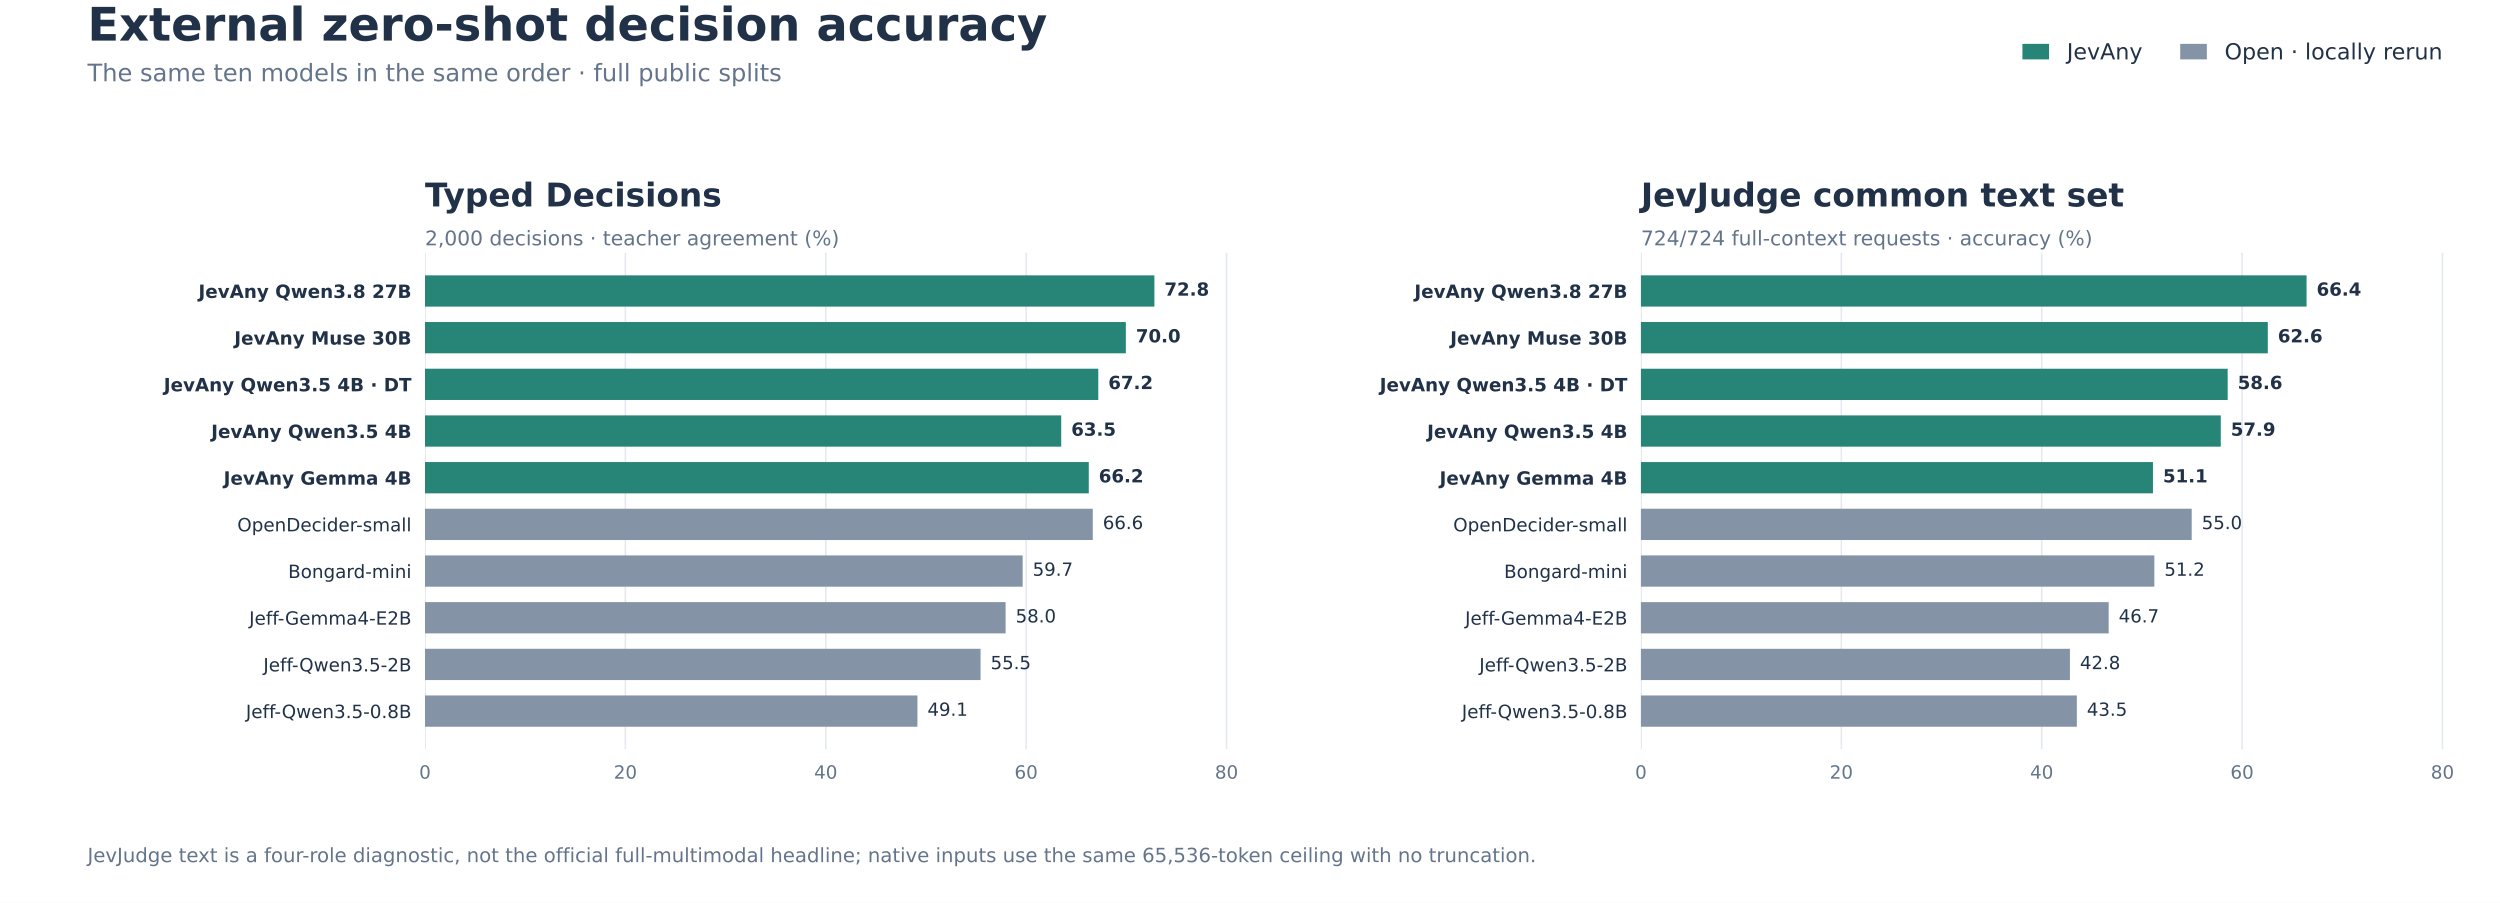
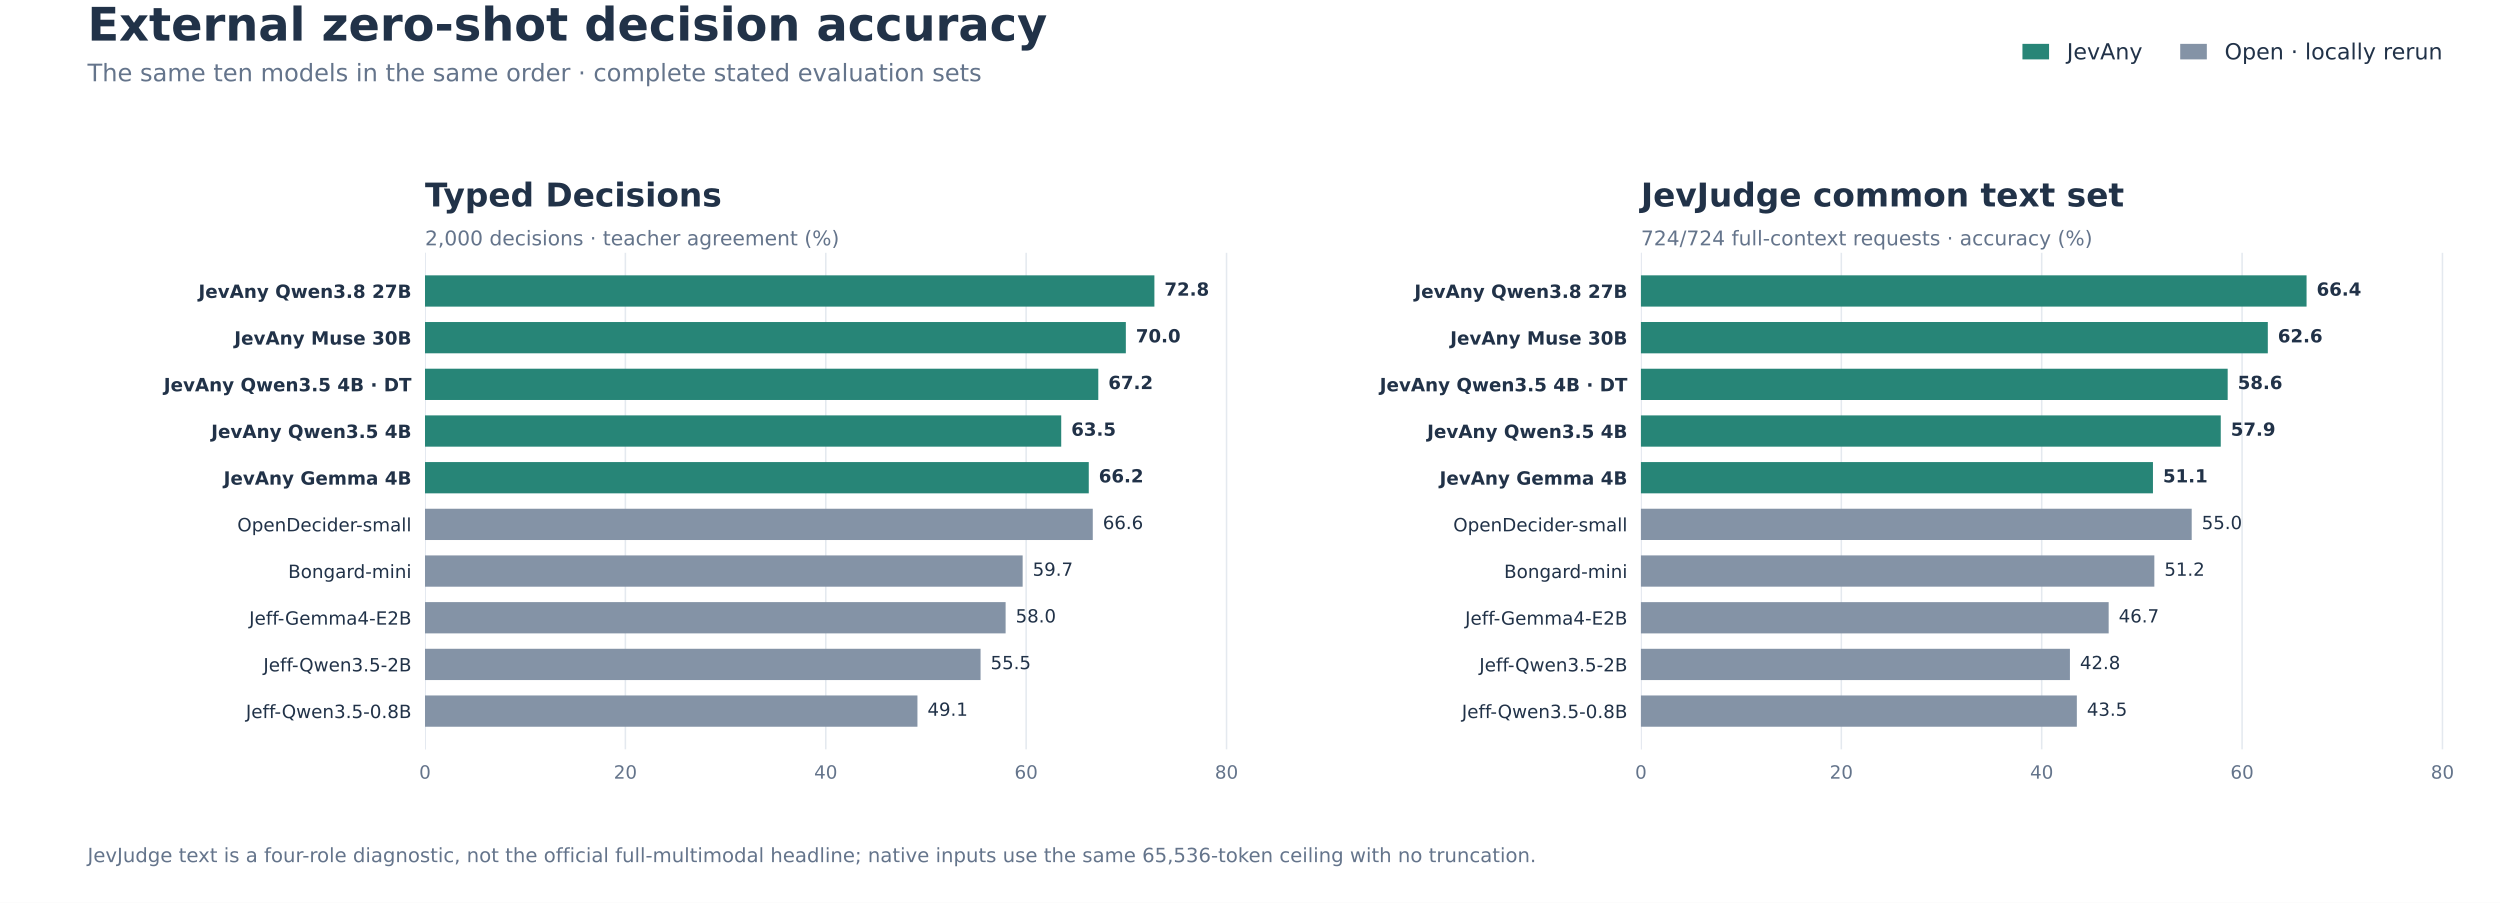
<svg xmlns="http://www.w3.org/2000/svg" width="1296pt" height="468pt" viewBox="0 0 1296 468" version="1.1">
  <defs>
    <style type="text/css">*{stroke-linejoin: round; stroke-linecap: butt}</style>
  </defs>
  <g id="figure_1">
    <g id="patch_1">
      <path d="M 0 468 L 1296 468 L 1296 0 L 0 0 z " style="fill: #ffffff" />
    </g>
    <g id="axes_1">
      <g id="patch_2">
        <path d="M 220.32 388.44 L 646.223 388.44 L 646.223 131.04 L 220.32 131.04 z " style="fill: #ffffff" />
      </g>
      <g id="matplotlib.axis_1">
        <g id="xtick_1">
          <g id="line2d_1">
            <path d="M 220.32 388.44 L 220.32 131.04 " clip-path="url(#pee276fe33d)" style="fill: none; stroke: #e4e9ef; stroke-width: 0.8; stroke-linecap: square" />
          </g>
          <g id="line2d_2" />
          <g id="text_1">
            <text style="font-size: 9.5px; font-family: 'DejaVu Sans', 'Bitstream Vera Sans', 'Computer Modern Sans Serif', 'Lucida Grande', 'Verdana', 'Geneva', 'Lucid', 'Arial', 'Helvetica', 'Avant Garde', sans-serif; text-anchor: middle; fill: #64748b" x="220.32" y="403.658" transform="rotate(-0 220.32 403.6578)">0</text>
          </g>
        </g>
        <g id="xtick_2">
          <g id="line2d_3">
            <path d="M 324.199 388.44 L 324.199 131.04 " clip-path="url(#pee276fe33d)" style="fill: none; stroke: #e4e9ef; stroke-width: 0.8; stroke-linecap: square" />
          </g>
          <g id="line2d_4" />
          <g id="text_2">
            <text style="font-size: 9.5px; font-family: 'DejaVu Sans', 'Bitstream Vera Sans', 'Computer Modern Sans Serif', 'Lucida Grande', 'Verdana', 'Geneva', 'Lucid', 'Arial', 'Helvetica', 'Avant Garde', sans-serif; text-anchor: middle; fill: #64748b" x="324.199" y="403.658" transform="rotate(-0 324.1988 403.6578)">20</text>
          </g>
        </g>
        <g id="xtick_3">
          <g id="line2d_5">
            <path d="M 428.078 388.44 L 428.078 131.04 " clip-path="url(#pee276fe33d)" style="fill: none; stroke: #e4e9ef; stroke-width: 0.8; stroke-linecap: square" />
          </g>
          <g id="line2d_6" />
          <g id="text_3">
            <text style="font-size: 9.5px; font-family: 'DejaVu Sans', 'Bitstream Vera Sans', 'Computer Modern Sans Serif', 'Lucida Grande', 'Verdana', 'Geneva', 'Lucid', 'Arial', 'Helvetica', 'Avant Garde', sans-serif; text-anchor: middle; fill: #64748b" x="428.078" y="403.658" transform="rotate(-0 428.0777 403.6578)">40</text>
          </g>
        </g>
        <g id="xtick_4">
          <g id="line2d_7">
            <path d="M 531.957 388.44 L 531.957 131.04 " clip-path="url(#pee276fe33d)" style="fill: none; stroke: #e4e9ef; stroke-width: 0.8; stroke-linecap: square" />
          </g>
          <g id="line2d_8" />
          <g id="text_4">
            <text style="font-size: 9.5px; font-family: 'DejaVu Sans', 'Bitstream Vera Sans', 'Computer Modern Sans Serif', 'Lucida Grande', 'Verdana', 'Geneva', 'Lucid', 'Arial', 'Helvetica', 'Avant Garde', sans-serif; text-anchor: middle; fill: #64748b" x="531.957" y="403.658" transform="rotate(-0 531.9565 403.6578)">60</text>
          </g>
        </g>
        <g id="xtick_5">
          <g id="line2d_9">
            <path d="M 635.835 388.44 L 635.835 131.04 " clip-path="url(#pee276fe33d)" style="fill: none; stroke: #e4e9ef; stroke-width: 0.8; stroke-linecap: square" />
          </g>
          <g id="line2d_10" />
          <g id="text_5">
            <text style="font-size: 9.5px; font-family: 'DejaVu Sans', 'Bitstream Vera Sans', 'Computer Modern Sans Serif', 'Lucida Grande', 'Verdana', 'Geneva', 'Lucid', 'Arial', 'Helvetica', 'Avant Garde', sans-serif; text-anchor: middle; fill: #64748b" x="635.835" y="403.658" transform="rotate(-0 635.8353 403.6578)">80</text>
          </g>
        </g>
      </g>
      <g id="matplotlib.axis_2">
        <g id="ytick_1">
          <g id="line2d_11" />
          <g id="text_6">
            <text style="font-weight: 700; font-size: 9.5px; font-family: 'DejaVu Sans', 'Bitstream Vera Sans', 'Computer Modern Sans Serif', 'Lucida Grande', 'Verdana', 'Geneva', 'Lucid', 'Arial', 'Helvetica', 'Avant Garde', sans-serif; text-anchor: end; fill: #213248" x="213.32" y="154.455" transform="rotate(-0 213.32 154.4554)">JevAny Qwen3.8 27B</text>
          </g>
        </g>
        <g id="ytick_2">
          <g id="line2d_12" />
          <g id="text_7">
            <text style="font-weight: 700; font-size: 9.5px; font-family: 'DejaVu Sans', 'Bitstream Vera Sans', 'Computer Modern Sans Serif', 'Lucida Grande', 'Verdana', 'Geneva', 'Lucid', 'Arial', 'Helvetica', 'Avant Garde', sans-serif; text-anchor: end; fill: #213248" x="213.32" y="178.654" transform="rotate(-0 213.32 178.654)">JevAny Muse 30B</text>
          </g>
        </g>
        <g id="ytick_3">
          <g id="line2d_13" />
          <g id="text_8">
            <text style="font-weight: 700; font-size: 9.5px; font-family: 'DejaVu Sans', 'Bitstream Vera Sans', 'Computer Modern Sans Serif', 'Lucida Grande', 'Verdana', 'Geneva', 'Lucid', 'Arial', 'Helvetica', 'Avant Garde', sans-serif; text-anchor: end; fill: #213248" x="213.32" y="202.853" transform="rotate(-0 213.32 202.8525)">JevAny Qwen3.5 4B · DT</text>
          </g>
        </g>
        <g id="ytick_4">
          <g id="line2d_14" />
          <g id="text_9">
            <text style="font-weight: 700; font-size: 9.5px; font-family: 'DejaVu Sans', 'Bitstream Vera Sans', 'Computer Modern Sans Serif', 'Lucida Grande', 'Verdana', 'Geneva', 'Lucid', 'Arial', 'Helvetica', 'Avant Garde', sans-serif; text-anchor: end; fill: #213248" x="213.32" y="227.051" transform="rotate(-0 213.32 227.0511)">JevAny Qwen3.5 4B</text>
          </g>
        </g>
        <g id="ytick_5">
          <g id="line2d_15" />
          <g id="text_10">
            <text style="font-weight: 700; font-size: 9.5px; font-family: 'DejaVu Sans', 'Bitstream Vera Sans', 'Computer Modern Sans Serif', 'Lucida Grande', 'Verdana', 'Geneva', 'Lucid', 'Arial', 'Helvetica', 'Avant Garde', sans-serif; text-anchor: end; fill: #213248" x="213.32" y="251.25" transform="rotate(-0 213.32 251.2496)">JevAny Gemma 4B</text>
          </g>
        </g>
        <g id="ytick_6">
          <g id="line2d_16" />
          <g id="text_11">
            <text style="font-size: 9.5px; font-family: 'DejaVu Sans', 'Bitstream Vera Sans', 'Computer Modern Sans Serif', 'Lucida Grande', 'Verdana', 'Geneva', 'Lucid', 'Arial', 'Helvetica', 'Avant Garde', sans-serif; text-anchor: end; fill: #213248" x="213.32" y="275.449" transform="rotate(-0 213.32 275.4485)">OpenDecider-small</text>
          </g>
        </g>
        <g id="ytick_7">
          <g id="line2d_17" />
          <g id="text_12">
            <text style="font-size: 9.5px; font-family: 'DejaVu Sans', 'Bitstream Vera Sans', 'Computer Modern Sans Serif', 'Lucida Grande', 'Verdana', 'Geneva', 'Lucid', 'Arial', 'Helvetica', 'Avant Garde', sans-serif; text-anchor: end; fill: #213248" x="213.32" y="299.647" transform="rotate(-0 213.32 299.6471)">Bongard-mini</text>
          </g>
        </g>
        <g id="ytick_8">
          <g id="line2d_18" />
          <g id="text_13">
            <text style="font-size: 9.5px; font-family: 'DejaVu Sans', 'Bitstream Vera Sans', 'Computer Modern Sans Serif', 'Lucida Grande', 'Verdana', 'Geneva', 'Lucid', 'Arial', 'Helvetica', 'Avant Garde', sans-serif; text-anchor: end; fill: #213248" x="213.32" y="323.846" transform="rotate(-0 213.32 323.8456)">Jeff-Gemma4-E2B</text>
          </g>
        </g>
        <g id="ytick_9">
          <g id="line2d_19" />
          <g id="text_14">
            <text style="font-size: 9.5px; font-family: 'DejaVu Sans', 'Bitstream Vera Sans', 'Computer Modern Sans Serif', 'Lucida Grande', 'Verdana', 'Geneva', 'Lucid', 'Arial', 'Helvetica', 'Avant Garde', sans-serif; text-anchor: end; fill: #213248" x="213.32" y="348.044" transform="rotate(-0 213.32 348.0442)">Jeff-Qwen3.5-2B</text>
          </g>
        </g>
        <g id="ytick_10">
          <g id="line2d_20" />
          <g id="text_15">
            <text style="font-size: 9.5px; font-family: 'DejaVu Sans', 'Bitstream Vera Sans', 'Computer Modern Sans Serif', 'Lucida Grande', 'Verdana', 'Geneva', 'Lucid', 'Arial', 'Helvetica', 'Avant Garde', sans-serif; text-anchor: end; fill: #213248" x="213.32" y="372.243" transform="rotate(-0 213.32 372.2427)">Jeff-Qwen3.5-0.8B</text>
          </g>
        </g>
      </g>
      <g id="line2d_21">
        <path d="M 220.32 388.44 L 220.32 131.04 " clip-path="url(#pee276fe33d)" style="fill: none; stroke: #e4e9ef; stroke-linecap: square" />
      </g>
      <g id="patch_3">
        <path d="M 220.32 142.74 L 598.439 142.74 L 598.439 158.953 L 220.32 158.953 z " clip-path="url(#pee276fe33d)" style="fill: #278577" />
      </g>
      <g id="patch_4">
        <path d="M 220.32 166.939 L 583.636 166.939 L 583.636 183.152 L 220.32 183.152 z " clip-path="url(#pee276fe33d)" style="fill: #278577" />
      </g>
      <g id="patch_5">
        <path d="M 220.32 191.137 L 569.353 191.137 L 569.353 207.35 L 220.32 207.35 z " clip-path="url(#pee276fe33d)" style="fill: #278577" />
      </g>
      <g id="patch_6">
        <path d="M 220.32 215.336 L 550.135 215.336 L 550.135 231.549 L 220.32 231.549 z " clip-path="url(#pee276fe33d)" style="fill: #278577" />
      </g>
      <g id="patch_7">
        <path d="M 220.32 239.534 L 564.419 239.534 L 564.419 255.747 L 220.32 255.747 z " clip-path="url(#pee276fe33d)" style="fill: #278577" />
      </g>
      <g id="patch_8">
        <path d="M 220.32 263.733 L 566.496 263.733 L 566.496 279.946 L 220.32 279.946 z " clip-path="url(#pee276fe33d)" style="fill: #8493a6" />
      </g>
      <g id="patch_9">
        <path d="M 220.32 287.931 L 530.139 287.931 L 530.139 304.144 L 220.32 304.144 z " clip-path="url(#pee276fe33d)" style="fill: #8493a6" />
      </g>
      <g id="patch_10">
        <path d="M 220.32 312.13 L 521.309 312.13 L 521.309 328.343 L 220.32 328.343 z " clip-path="url(#pee276fe33d)" style="fill: #8493a6" />
      </g>
      <g id="patch_11">
        <path d="M 220.32 336.328 L 508.324 336.328 L 508.324 352.541 L 220.32 352.541 z " clip-path="url(#pee276fe33d)" style="fill: #8493a6" />
      </g>
      <g id="patch_12">
        <path d="M 220.32 360.527 L 475.602 360.527 L 475.602 376.74 L 220.32 376.74 z " clip-path="url(#pee276fe33d)" style="fill: #8493a6" />
      </g>
      <g id="text_16">
        <text style="font-weight: 700; font-size: 9.4px; font-family: 'DejaVu Sans', 'Bitstream Vera Sans', 'Computer Modern Sans Serif', 'Lucida Grande', 'Verdana', 'Geneva', 'Lucid', 'Arial', 'Helvetica', 'Avant Garde', sans-serif; text-anchor: start; fill: #213248" x="603.633" y="153.288" transform="rotate(-0 603.6329 153.2883)">72.8</text>
      </g>
      <g id="text_17">
        <text style="font-weight: 700; font-size: 9.4px; font-family: 'DejaVu Sans', 'Bitstream Vera Sans', 'Computer Modern Sans Serif', 'Lucida Grande', 'Verdana', 'Geneva', 'Lucid', 'Arial', 'Helvetica', 'Avant Garde', sans-serif; text-anchor: start; fill: #213248" x="588.83" y="177.487" transform="rotate(-0 588.8302 177.4869)">70.0</text>
      </g>
      <g id="text_18">
        <text style="font-weight: 700; font-size: 9.4px; font-family: 'DejaVu Sans', 'Bitstream Vera Sans', 'Computer Modern Sans Serif', 'Lucida Grande', 'Verdana', 'Geneva', 'Lucid', 'Arial', 'Helvetica', 'Avant Garde', sans-serif; text-anchor: start; fill: #213248" x="574.547" y="201.685" transform="rotate(-0 574.5468 201.6854)">67.2</text>
      </g>
      <g id="text_19">
        <text style="font-weight: 700; font-size: 9.4px; font-family: 'DejaVu Sans', 'Bitstream Vera Sans', 'Computer Modern Sans Serif', 'Lucida Grande', 'Verdana', 'Geneva', 'Lucid', 'Arial', 'Helvetica', 'Avant Garde', sans-serif; text-anchor: start; fill: #213248" x="555.329" y="225.884" transform="rotate(-0 555.3292 225.884)">63.5</text>
      </g>
      <g id="text_20">
        <text style="font-weight: 700; font-size: 9.4px; font-family: 'DejaVu Sans', 'Bitstream Vera Sans', 'Computer Modern Sans Serif', 'Lucida Grande', 'Verdana', 'Geneva', 'Lucid', 'Arial', 'Helvetica', 'Avant Garde', sans-serif; text-anchor: start; fill: #213248" x="569.613" y="250.083" transform="rotate(-0 569.6126 250.0825)">66.2</text>
      </g>
      <g id="text_21">
        <text style="font-size: 9.4px; font-family: 'DejaVu Sans', 'Bitstream Vera Sans', 'Computer Modern Sans Serif', 'Lucida Grande', 'Verdana', 'Geneva', 'Lucid', 'Arial', 'Helvetica', 'Avant Garde', sans-serif; text-anchor: start; fill: #213248" x="571.69" y="274.281" transform="rotate(-0 571.6902 274.2811)">66.6</text>
      </g>
      <g id="text_22">
        <text style="font-size: 9.4px; font-family: 'DejaVu Sans', 'Bitstream Vera Sans', 'Computer Modern Sans Serif', 'Lucida Grande', 'Verdana', 'Geneva', 'Lucid', 'Arial', 'Helvetica', 'Avant Garde', sans-serif; text-anchor: start; fill: #213248" x="535.333" y="298.48" transform="rotate(-0 535.3326 298.4796)">59.7</text>
      </g>
      <g id="text_23">
        <text style="font-size: 9.4px; font-family: 'DejaVu Sans', 'Bitstream Vera Sans', 'Computer Modern Sans Serif', 'Lucida Grande', 'Verdana', 'Geneva', 'Lucid', 'Arial', 'Helvetica', 'Avant Garde', sans-serif; text-anchor: start; fill: #213248" x="526.503" y="322.678" transform="rotate(-0 526.5029 322.6782)">58.0</text>
      </g>
      <g id="text_24">
        <text style="font-size: 9.4px; font-family: 'DejaVu Sans', 'Bitstream Vera Sans', 'Computer Modern Sans Serif', 'Lucida Grande', 'Verdana', 'Geneva', 'Lucid', 'Arial', 'Helvetica', 'Avant Garde', sans-serif; text-anchor: start; fill: #213248" x="513.518" y="346.877" transform="rotate(-0 513.518 346.8767)">55.5</text>
      </g>
      <g id="text_25">
        <text style="font-size: 9.4px; font-family: 'DejaVu Sans', 'Bitstream Vera Sans', 'Computer Modern Sans Serif', 'Lucida Grande', 'Verdana', 'Geneva', 'Lucid', 'Arial', 'Helvetica', 'Avant Garde', sans-serif; text-anchor: start; fill: #213248" x="480.796" y="371.075" transform="rotate(-0 480.7962 371.0753)">49.1</text>
      </g>
      <g id="text_26">
        <text style="font-size: 10.5px; font-family: 'DejaVu Sans', 'Bitstream Vera Sans', 'Computer Modern Sans Serif', 'Lucida Grande', 'Verdana', 'Geneva', 'Lucid', 'Arial', 'Helvetica', 'Avant Garde', sans-serif; text-anchor: start; fill: #64748b" x="220.32" y="127.179" transform="rotate(-0 220.32 127.179)">2,000 decisions · teacher agreement (%)</text>
      </g>
      <g id="text_27">
        <text style="font-weight: 700; font-size: 17px; font-family: 'DejaVu Sans', 'Bitstream Vera Sans', 'Computer Modern Sans Serif', 'Lucida Grande', 'Verdana', 'Geneva', 'Lucid', 'Arial', 'Helvetica', 'Avant Garde', sans-serif; text-anchor: start; fill: #213248" x="220.32" y="107.04" transform="rotate(-0 220.32 107.04)">Typed Decisions</text>
      </g>
    </g>
    <g id="axes_2">
      <g id="patch_13">
        <path d="M 850.657 388.44 L 1276.56 388.44 L 1276.56 131.04 L 850.657 131.04 z " style="fill: #ffffff" />
      </g>
      <g id="matplotlib.axis_3">
        <g id="xtick_6">
          <g id="line2d_22">
            <path d="M 850.657 388.44 L 850.657 131.04 " clip-path="url(#p6e4cdcb9c8)" style="fill: none; stroke: #e4e9ef; stroke-width: 0.8; stroke-linecap: square" />
          </g>
          <g id="line2d_23" />
          <g id="text_28">
            <text style="font-size: 9.5px; font-family: 'DejaVu Sans', 'Bitstream Vera Sans', 'Computer Modern Sans Serif', 'Lucida Grande', 'Verdana', 'Geneva', 'Lucid', 'Arial', 'Helvetica', 'Avant Garde', sans-serif; text-anchor: middle; fill: #64748b" x="850.657" y="403.658" transform="rotate(-0 850.6568 403.6578)">0</text>
          </g>
        </g>
        <g id="xtick_7">
          <g id="line2d_24">
            <path d="M 954.536 388.44 L 954.536 131.04 " clip-path="url(#p6e4cdcb9c8)" style="fill: none; stroke: #e4e9ef; stroke-width: 0.8; stroke-linecap: square" />
          </g>
          <g id="line2d_25" />
          <g id="text_29">
            <text style="font-size: 9.5px; font-family: 'DejaVu Sans', 'Bitstream Vera Sans', 'Computer Modern Sans Serif', 'Lucida Grande', 'Verdana', 'Geneva', 'Lucid', 'Arial', 'Helvetica', 'Avant Garde', sans-serif; text-anchor: middle; fill: #64748b" x="954.536" y="403.658" transform="rotate(-0 954.5356 403.6578)">20</text>
          </g>
        </g>
        <g id="xtick_8">
          <g id="line2d_26">
            <path d="M 1058.414 388.44 L 1058.414 131.04 " clip-path="url(#p6e4cdcb9c8)" style="fill: none; stroke: #e4e9ef; stroke-width: 0.8; stroke-linecap: square" />
          </g>
          <g id="line2d_27" />
          <g id="text_30">
            <text style="font-size: 9.5px; font-family: 'DejaVu Sans', 'Bitstream Vera Sans', 'Computer Modern Sans Serif', 'Lucida Grande', 'Verdana', 'Geneva', 'Lucid', 'Arial', 'Helvetica', 'Avant Garde', sans-serif; text-anchor: middle; fill: #64748b" x="1058.414" y="403.658" transform="rotate(-0 1058.414 403.6578)">40</text>
          </g>
        </g>
        <g id="xtick_9">
          <g id="line2d_28">
            <path d="M 1162.293 388.44 L 1162.293 131.04 " clip-path="url(#p6e4cdcb9c8)" style="fill: none; stroke: #e4e9ef; stroke-width: 0.8; stroke-linecap: square" />
          </g>
          <g id="line2d_29" />
          <g id="text_31">
            <text style="font-size: 9.5px; font-family: 'DejaVu Sans', 'Bitstream Vera Sans', 'Computer Modern Sans Serif', 'Lucida Grande', 'Verdana', 'Geneva', 'Lucid', 'Arial', 'Helvetica', 'Avant Garde', sans-serif; text-anchor: middle; fill: #64748b" x="1162.293" y="403.658" transform="rotate(-0 1162.293 403.6578)">60</text>
          </g>
        </g>
        <g id="xtick_10">
          <g id="line2d_30">
            <path d="M 1266.172 388.44 L 1266.172 131.04 " clip-path="url(#p6e4cdcb9c8)" style="fill: none; stroke: #e4e9ef; stroke-width: 0.8; stroke-linecap: square" />
          </g>
          <g id="line2d_31" />
          <g id="text_32">
            <text style="font-size: 9.5px; font-family: 'DejaVu Sans', 'Bitstream Vera Sans', 'Computer Modern Sans Serif', 'Lucida Grande', 'Verdana', 'Geneva', 'Lucid', 'Arial', 'Helvetica', 'Avant Garde', sans-serif; text-anchor: middle; fill: #64748b" x="1266.172" y="403.658" transform="rotate(-0 1266.172 403.6578)">80</text>
          </g>
        </g>
      </g>
      <g id="matplotlib.axis_4">
        <g id="ytick_11">
          <g id="line2d_32" />
          <g id="text_33">
            <text style="font-weight: 700; font-size: 9.5px; font-family: 'DejaVu Sans', 'Bitstream Vera Sans', 'Computer Modern Sans Serif', 'Lucida Grande', 'Verdana', 'Geneva', 'Lucid', 'Arial', 'Helvetica', 'Avant Garde', sans-serif; text-anchor: end; fill: #213248" x="843.657" y="154.455" transform="rotate(-0 843.6568 154.4554)">JevAny Qwen3.8 27B</text>
          </g>
        </g>
        <g id="ytick_12">
          <g id="line2d_33" />
          <g id="text_34">
            <text style="font-weight: 700; font-size: 9.5px; font-family: 'DejaVu Sans', 'Bitstream Vera Sans', 'Computer Modern Sans Serif', 'Lucida Grande', 'Verdana', 'Geneva', 'Lucid', 'Arial', 'Helvetica', 'Avant Garde', sans-serif; text-anchor: end; fill: #213248" x="843.657" y="178.654" transform="rotate(-0 843.6568 178.654)">JevAny Muse 30B</text>
          </g>
        </g>
        <g id="ytick_13">
          <g id="line2d_34" />
          <g id="text_35">
            <text style="font-weight: 700; font-size: 9.5px; font-family: 'DejaVu Sans', 'Bitstream Vera Sans', 'Computer Modern Sans Serif', 'Lucida Grande', 'Verdana', 'Geneva', 'Lucid', 'Arial', 'Helvetica', 'Avant Garde', sans-serif; text-anchor: end; fill: #213248" x="843.657" y="202.853" transform="rotate(-0 843.6568 202.8525)">JevAny Qwen3.5 4B · DT</text>
          </g>
        </g>
        <g id="ytick_14">
          <g id="line2d_35" />
          <g id="text_36">
            <text style="font-weight: 700; font-size: 9.5px; font-family: 'DejaVu Sans', 'Bitstream Vera Sans', 'Computer Modern Sans Serif', 'Lucida Grande', 'Verdana', 'Geneva', 'Lucid', 'Arial', 'Helvetica', 'Avant Garde', sans-serif; text-anchor: end; fill: #213248" x="843.657" y="227.051" transform="rotate(-0 843.6568 227.0511)">JevAny Qwen3.5 4B</text>
          </g>
        </g>
        <g id="ytick_15">
          <g id="line2d_36" />
          <g id="text_37">
            <text style="font-weight: 700; font-size: 9.5px; font-family: 'DejaVu Sans', 'Bitstream Vera Sans', 'Computer Modern Sans Serif', 'Lucida Grande', 'Verdana', 'Geneva', 'Lucid', 'Arial', 'Helvetica', 'Avant Garde', sans-serif; text-anchor: end; fill: #213248" x="843.657" y="251.25" transform="rotate(-0 843.6568 251.2496)">JevAny Gemma 4B</text>
          </g>
        </g>
        <g id="ytick_16">
          <g id="line2d_37" />
          <g id="text_38">
            <text style="font-size: 9.5px; font-family: 'DejaVu Sans', 'Bitstream Vera Sans', 'Computer Modern Sans Serif', 'Lucida Grande', 'Verdana', 'Geneva', 'Lucid', 'Arial', 'Helvetica', 'Avant Garde', sans-serif; text-anchor: end; fill: #213248" x="843.657" y="275.449" transform="rotate(-0 843.6568 275.4485)">OpenDecider-small</text>
          </g>
        </g>
        <g id="ytick_17">
          <g id="line2d_38" />
          <g id="text_39">
            <text style="font-size: 9.5px; font-family: 'DejaVu Sans', 'Bitstream Vera Sans', 'Computer Modern Sans Serif', 'Lucida Grande', 'Verdana', 'Geneva', 'Lucid', 'Arial', 'Helvetica', 'Avant Garde', sans-serif; text-anchor: end; fill: #213248" x="843.657" y="299.647" transform="rotate(-0 843.6568 299.6471)">Bongard-mini</text>
          </g>
        </g>
        <g id="ytick_18">
          <g id="line2d_39" />
          <g id="text_40">
            <text style="font-size: 9.5px; font-family: 'DejaVu Sans', 'Bitstream Vera Sans', 'Computer Modern Sans Serif', 'Lucida Grande', 'Verdana', 'Geneva', 'Lucid', 'Arial', 'Helvetica', 'Avant Garde', sans-serif; text-anchor: end; fill: #213248" x="843.657" y="323.846" transform="rotate(-0 843.6568 323.8456)">Jeff-Gemma4-E2B</text>
          </g>
        </g>
        <g id="ytick_19">
          <g id="line2d_40" />
          <g id="text_41">
            <text style="font-size: 9.5px; font-family: 'DejaVu Sans', 'Bitstream Vera Sans', 'Computer Modern Sans Serif', 'Lucida Grande', 'Verdana', 'Geneva', 'Lucid', 'Arial', 'Helvetica', 'Avant Garde', sans-serif; text-anchor: end; fill: #213248" x="843.657" y="348.044" transform="rotate(-0 843.6568 348.0442)">Jeff-Qwen3.5-2B</text>
          </g>
        </g>
        <g id="ytick_20">
          <g id="line2d_41" />
          <g id="text_42">
            <text style="font-size: 9.5px; font-family: 'DejaVu Sans', 'Bitstream Vera Sans', 'Computer Modern Sans Serif', 'Lucida Grande', 'Verdana', 'Geneva', 'Lucid', 'Arial', 'Helvetica', 'Avant Garde', sans-serif; text-anchor: end; fill: #213248" x="843.657" y="372.243" transform="rotate(-0 843.6568 372.2427)">Jeff-Qwen3.5-0.8B</text>
          </g>
        </g>
      </g>
      <g id="line2d_42">
        <path d="M 850.657 388.44 L 850.657 131.04 " clip-path="url(#p6e4cdcb9c8)" style="fill: none; stroke: #e4e9ef; stroke-linecap: square" />
      </g>
      <g id="patch_14">
        <path d="M 850.657 142.74 L 1195.724 142.74 L 1195.724 158.953 L 850.657 158.953 z " clip-path="url(#p6e4cdcb9c8)" style="fill: #278577" />
      </g>
      <g id="patch_15">
        <path d="M 850.657 166.939 L 1175.637 166.939 L 1175.637 183.152 L 850.657 183.152 z " clip-path="url(#p6e4cdcb9c8)" style="fill: #278577" />
      </g>
      <g id="patch_16">
        <path d="M 850.657 191.137 L 1154.832 191.137 L 1154.832 207.35 L 850.657 207.35 z " clip-path="url(#p6e4cdcb9c8)" style="fill: #278577" />
      </g>
      <g id="patch_17">
        <path d="M 850.657 215.336 L 1151.245 215.336 L 1151.245 231.549 L 850.657 231.549 z " clip-path="url(#p6e4cdcb9c8)" style="fill: #278577" />
      </g>
      <g id="patch_18">
        <path d="M 850.657 239.534 L 1116.093 239.534 L 1116.093 255.747 L 850.657 255.747 z " clip-path="url(#p6e4cdcb9c8)" style="fill: #278577" />
      </g>
      <g id="patch_19">
        <path d="M 850.657 263.733 L 1136.18 263.733 L 1136.18 279.946 L 850.657 279.946 z " clip-path="url(#p6e4cdcb9c8)" style="fill: #8493a6" />
      </g>
      <g id="patch_20">
        <path d="M 850.657 287.931 L 1116.81 287.931 L 1116.81 304.144 L 850.657 304.144 z " clip-path="url(#p6e4cdcb9c8)" style="fill: #8493a6" />
      </g>
      <g id="patch_21">
        <path d="M 850.657 312.13 L 1093.136 312.13 L 1093.136 328.343 L 850.657 328.343 z " clip-path="url(#p6e4cdcb9c8)" style="fill: #8493a6" />
      </g>
      <g id="patch_22">
        <path d="M 850.657 336.328 L 1073.049 336.328 L 1073.049 352.541 L 850.657 352.541 z " clip-path="url(#p6e4cdcb9c8)" style="fill: #8493a6" />
      </g>
      <g id="patch_23">
        <path d="M 850.657 360.527 L 1076.636 360.527 L 1076.636 376.74 L 850.657 376.74 z " clip-path="url(#p6e4cdcb9c8)" style="fill: #8493a6" />
      </g>
      <g id="text_43">
        <text style="font-weight: 700; font-size: 9.4px; font-family: 'DejaVu Sans', 'Bitstream Vera Sans', 'Computer Modern Sans Serif', 'Lucida Grande', 'Verdana', 'Geneva', 'Lucid', 'Arial', 'Helvetica', 'Avant Garde', sans-serif; text-anchor: start; fill: #213248" x="1200.918" y="153.288" transform="rotate(-0 1200.918 153.2883)">66.4</text>
      </g>
      <g id="text_44">
        <text style="font-weight: 700; font-size: 9.4px; font-family: 'DejaVu Sans', 'Bitstream Vera Sans', 'Computer Modern Sans Serif', 'Lucida Grande', 'Verdana', 'Geneva', 'Lucid', 'Arial', 'Helvetica', 'Avant Garde', sans-serif; text-anchor: start; fill: #213248" x="1180.831" y="177.487" transform="rotate(-0 1180.831 177.4869)">62.6</text>
      </g>
      <g id="text_45">
        <text style="font-weight: 700; font-size: 9.4px; font-family: 'DejaVu Sans', 'Bitstream Vera Sans', 'Computer Modern Sans Serif', 'Lucida Grande', 'Verdana', 'Geneva', 'Lucid', 'Arial', 'Helvetica', 'Avant Garde', sans-serif; text-anchor: start; fill: #213248" x="1160.026" y="201.685" transform="rotate(-0 1160.026 201.6854)">58.6</text>
      </g>
      <g id="text_46">
        <text style="font-weight: 700; font-size: 9.4px; font-family: 'DejaVu Sans', 'Bitstream Vera Sans', 'Computer Modern Sans Serif', 'Lucida Grande', 'Verdana', 'Geneva', 'Lucid', 'Arial', 'Helvetica', 'Avant Garde', sans-serif; text-anchor: start; fill: #213248" x="1156.439" y="225.884" transform="rotate(-0 1156.439 225.884)">57.9</text>
      </g>
      <g id="text_47">
        <text style="font-weight: 700; font-size: 9.4px; font-family: 'DejaVu Sans', 'Bitstream Vera Sans', 'Computer Modern Sans Serif', 'Lucida Grande', 'Verdana', 'Geneva', 'Lucid', 'Arial', 'Helvetica', 'Avant Garde', sans-serif; text-anchor: start; fill: #213248" x="1121.287" y="250.083" transform="rotate(-0 1121.287 250.0825)">51.1</text>
      </g>
      <g id="text_48">
        <text style="font-size: 9.4px; font-family: 'DejaVu Sans', 'Bitstream Vera Sans', 'Computer Modern Sans Serif', 'Lucida Grande', 'Verdana', 'Geneva', 'Lucid', 'Arial', 'Helvetica', 'Avant Garde', sans-serif; text-anchor: start; fill: #213248" x="1141.374" y="274.281" transform="rotate(-0 1141.374 274.2811)">55.0</text>
      </g>
      <g id="text_49">
        <text style="font-size: 9.4px; font-family: 'DejaVu Sans', 'Bitstream Vera Sans', 'Computer Modern Sans Serif', 'Lucida Grande', 'Verdana', 'Geneva', 'Lucid', 'Arial', 'Helvetica', 'Avant Garde', sans-serif; text-anchor: start; fill: #213248" x="1122.004" y="298.48" transform="rotate(-0 1122.004 298.4796)">51.2</text>
      </g>
      <g id="text_50">
        <text style="font-size: 9.4px; font-family: 'DejaVu Sans', 'Bitstream Vera Sans', 'Computer Modern Sans Serif', 'Lucida Grande', 'Verdana', 'Geneva', 'Lucid', 'Arial', 'Helvetica', 'Avant Garde', sans-serif; text-anchor: start; fill: #213248" x="1098.33" y="322.678" transform="rotate(-0 1098.33 322.6782)">46.7</text>
      </g>
      <g id="text_51">
        <text style="font-size: 9.4px; font-family: 'DejaVu Sans', 'Bitstream Vera Sans', 'Computer Modern Sans Serif', 'Lucida Grande', 'Verdana', 'Geneva', 'Lucid', 'Arial', 'Helvetica', 'Avant Garde', sans-serif; text-anchor: start; fill: #213248" x="1078.243" y="346.877" transform="rotate(-0 1078.243 346.8767)">42.8</text>
      </g>
      <g id="text_52">
        <text style="font-size: 9.4px; font-family: 'DejaVu Sans', 'Bitstream Vera Sans', 'Computer Modern Sans Serif', 'Lucida Grande', 'Verdana', 'Geneva', 'Lucid', 'Arial', 'Helvetica', 'Avant Garde', sans-serif; text-anchor: start; fill: #213248" x="1081.83" y="371.075" transform="rotate(-0 1081.83 371.0753)">43.5</text>
      </g>
      <g id="text_53">
        <text style="font-size: 10.5px; font-family: 'DejaVu Sans', 'Bitstream Vera Sans', 'Computer Modern Sans Serif', 'Lucida Grande', 'Verdana', 'Geneva', 'Lucid', 'Arial', 'Helvetica', 'Avant Garde', sans-serif; text-anchor: start; fill: #64748b" x="850.657" y="127.179" transform="rotate(-0 850.6568 127.179)">724/724 full-context requests · accuracy (%)</text>
      </g>
      <g id="text_54">
        <text style="font-weight: 700; font-size: 17px; font-family: 'DejaVu Sans', 'Bitstream Vera Sans', 'Computer Modern Sans Serif', 'Lucida Grande', 'Verdana', 'Geneva', 'Lucid', 'Arial', 'Helvetica', 'Avant Garde', sans-serif; text-anchor: start; fill: #213248" x="850.657" y="107.04" transform="rotate(-0 850.6568 107.04)">JevJudge common text set</text>
      </g>
    </g>
    <g id="text_55">
      <text style="font-weight: 700; font-size: 24px; font-family: 'DejaVu Sans', 'Bitstream Vera Sans', 'Computer Modern Sans Serif', 'Lucida Grande', 'Verdana', 'Geneva', 'Lucid', 'Arial', 'Helvetica', 'Avant Garde', sans-serif; text-anchor: start; fill: #213248" x="45.36" y="21.06" transform="rotate(-0 45.36 21.06)">External zero-shot decision accuracy</text>
    </g>
    <g id="text_56">
-       <text style="font-size: 12.5px; font-family: 'DejaVu Sans', 'Bitstream Vera Sans', 'Computer Modern Sans Serif', 'Lucida Grande', 'Verdana', 'Geneva', 'Lucid', 'Arial', 'Helvetica', 'Avant Garde', sans-serif; text-anchor: start; fill: #64748b" x="45.36" y="42.12" transform="rotate(-0 45.36 42.12)">The same ten models in the same order · full public splits</text>
+       <text style="font-size: 12.5px; font-family: 'DejaVu Sans', 'Bitstream Vera Sans', 'Computer Modern Sans Serif', 'Lucida Grande', 'Verdana', 'Geneva', 'Lucid', 'Arial', 'Helvetica', 'Avant Garde', sans-serif; text-anchor: start; fill: #64748b" x="45.36" y="42.12" transform="rotate(-0 45.36 42.12)">The same ten models in the same order · complete stated evaluation sets</text>
    </g>
    <g id="text_57">
      <text style="font-size: 10.2px; font-family: 'DejaVu Sans', 'Bitstream Vera Sans', 'Computer Modern Sans Serif', 'Lucida Grande', 'Verdana', 'Geneva', 'Lucid', 'Arial', 'Helvetica', 'Avant Garde', sans-serif; text-anchor: start; fill: #64748b" x="45.36" y="446.94" transform="rotate(-0 45.36 446.94)">JevJudge text is a four-role diagnostic, not the official full-multimodal headline; native inputs use the same 65,536-token ceiling with no truncation.</text>
    </g>
    <g id="legend_1">
      <g id="patch_24">
        <path d="M 1048.434 30.788 L 1062.234 30.788 L 1062.234 22.738 L 1048.434 22.738 z " style="fill: #278577" />
      </g>
      <g id="text_58">
        <text style="font-size: 11.5px; font-family: 'DejaVu Sans', 'Bitstream Vera Sans', 'Computer Modern Sans Serif', 'Lucida Grande', 'Verdana', 'Geneva', 'Lucid', 'Arial', 'Helvetica', 'Avant Garde', sans-serif; text-anchor: start; fill: #213248" x="1071.434" y="30.788" transform="rotate(-0 1071.434 30.7882)">JevAny</text>
      </g>
      <g id="patch_25">
        <path d="M 1130.221 30.788 L 1144.021 30.788 L 1144.021 22.738 L 1130.221 22.738 z " style="fill: #8493a6" />
      </g>
      <g id="text_59">
        <text style="font-size: 11.5px; font-family: 'DejaVu Sans', 'Bitstream Vera Sans', 'Computer Modern Sans Serif', 'Lucida Grande', 'Verdana', 'Geneva', 'Lucid', 'Arial', 'Helvetica', 'Avant Garde', sans-serif; text-anchor: start; fill: #213248" x="1153.221" y="30.788" transform="rotate(-0 1153.221 30.7882)">Open · locally rerun</text>
      </g>
    </g>
  </g>
  <defs>
    <clipPath id="pee276fe33d">
      <rect x="220.32" y="131.04" width="425.903" height="257.4" />
    </clipPath>
    <clipPath id="p6e4cdcb9c8">
      <rect x="850.657" y="131.04" width="425.903" height="257.4" />
    </clipPath>
  </defs>
</svg>
